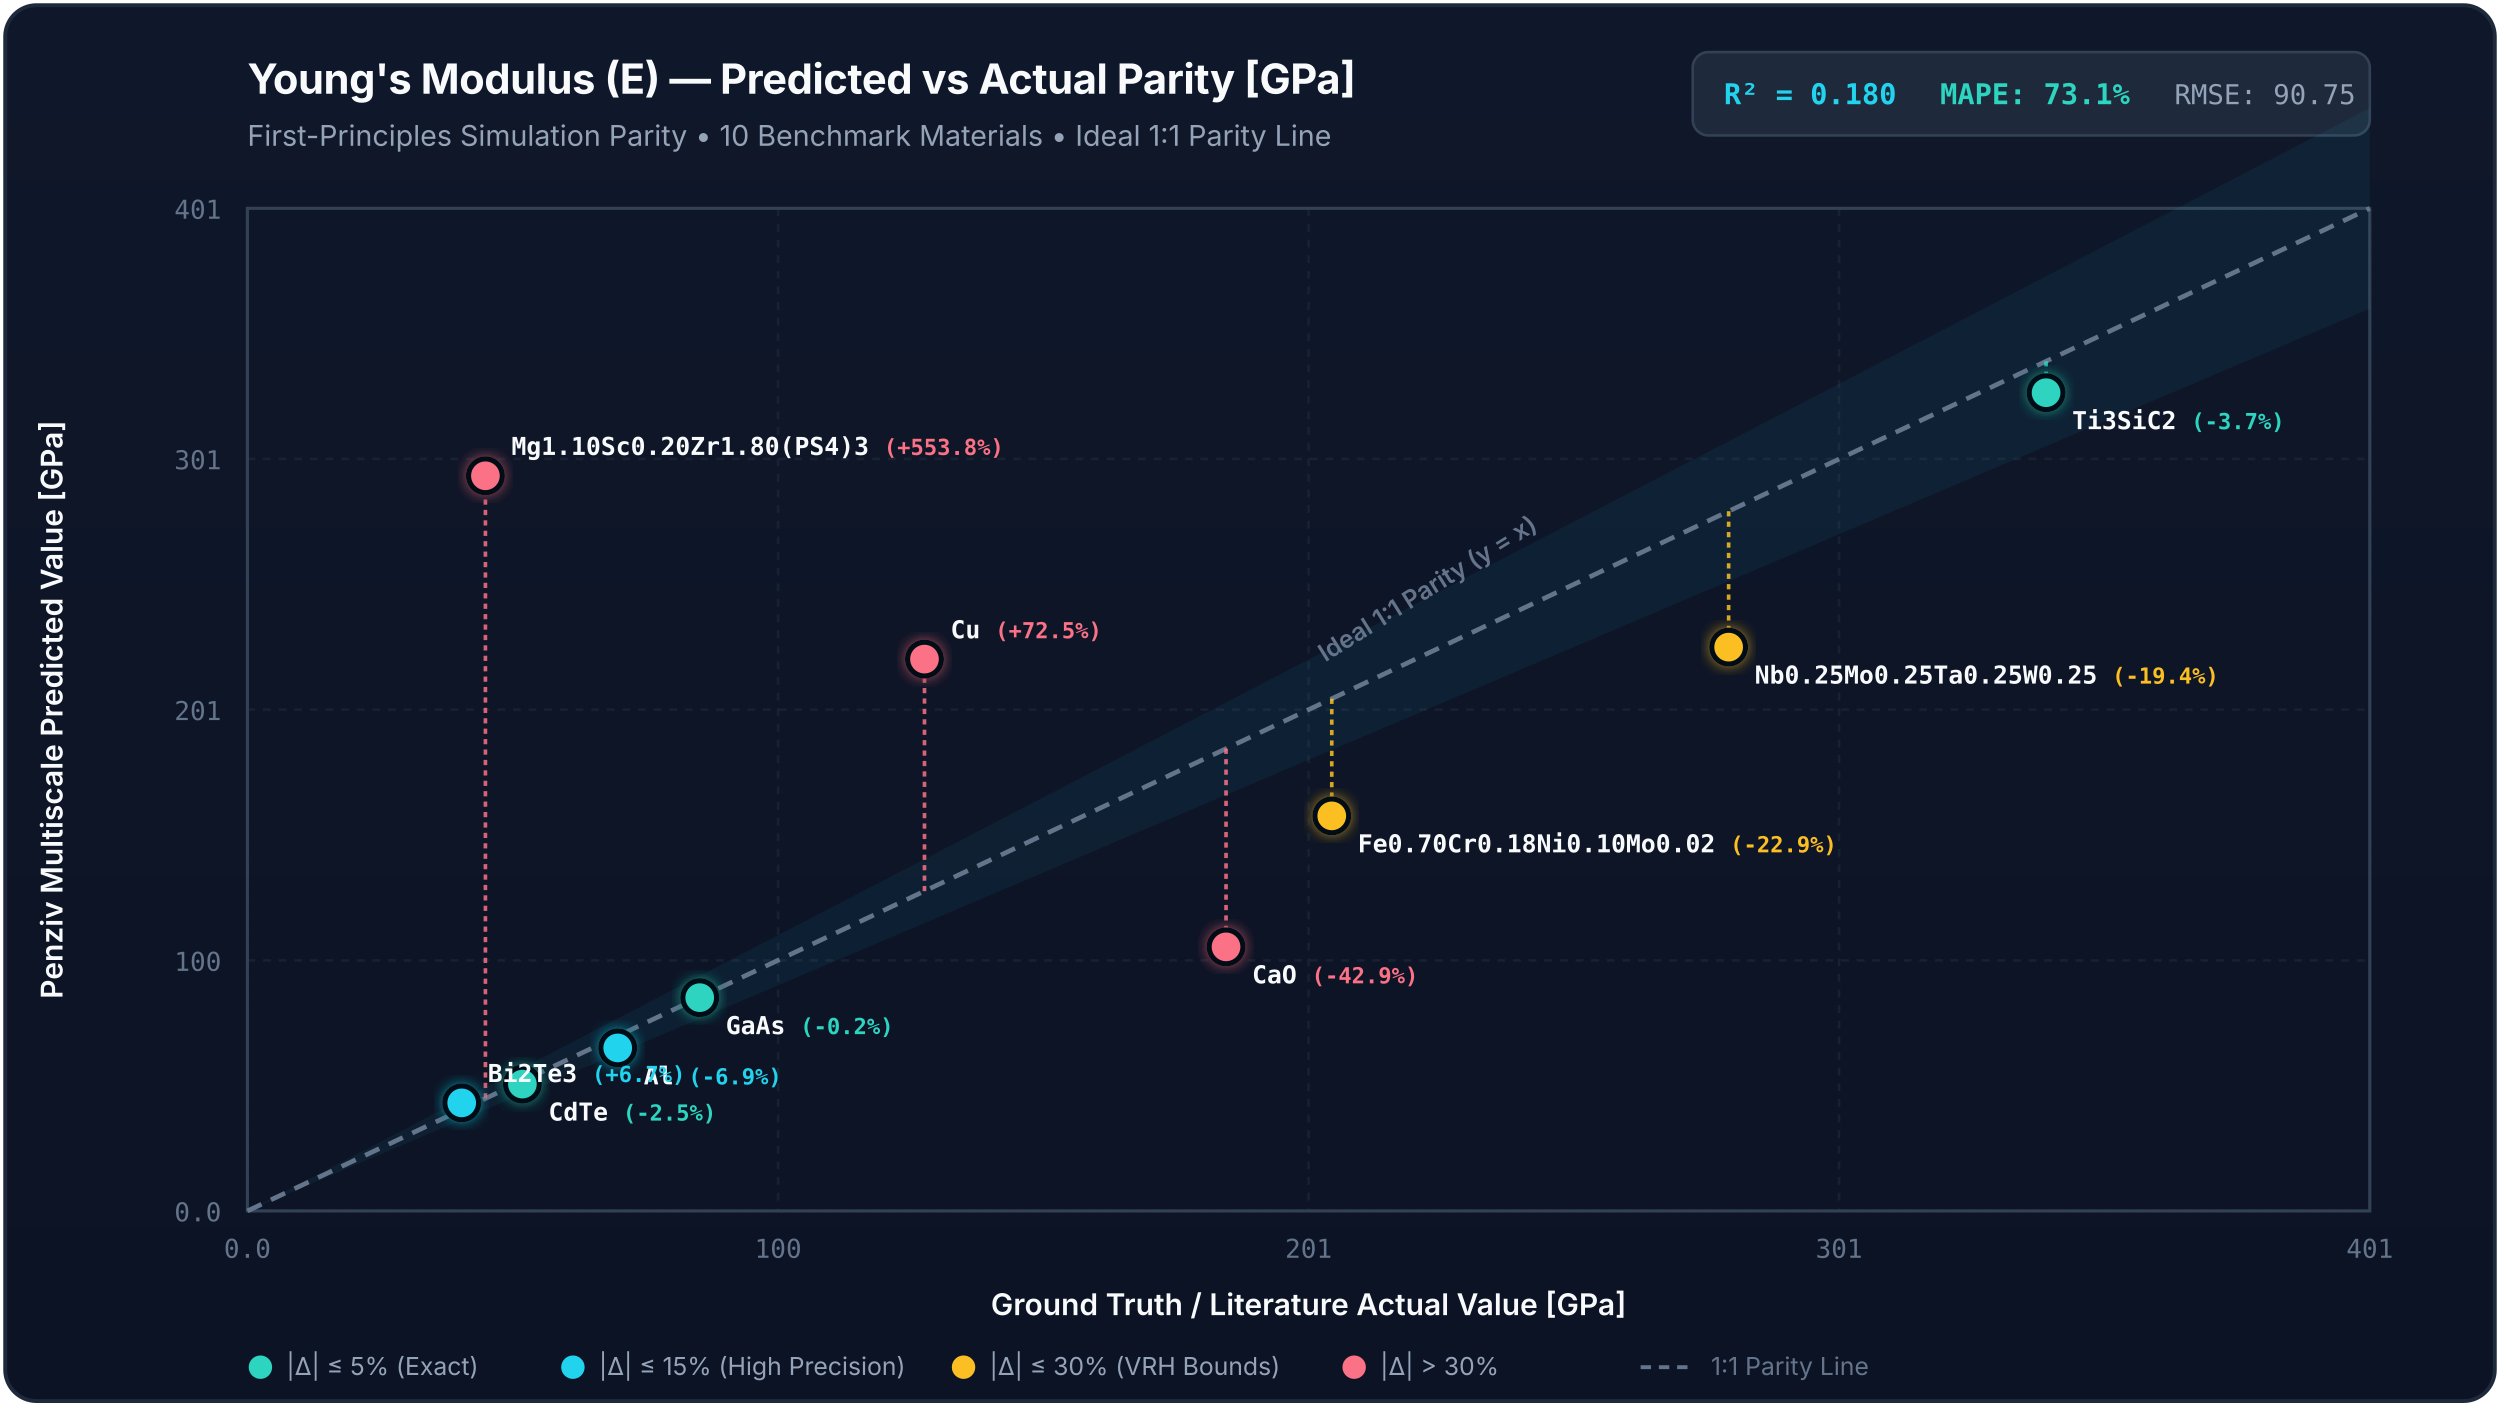
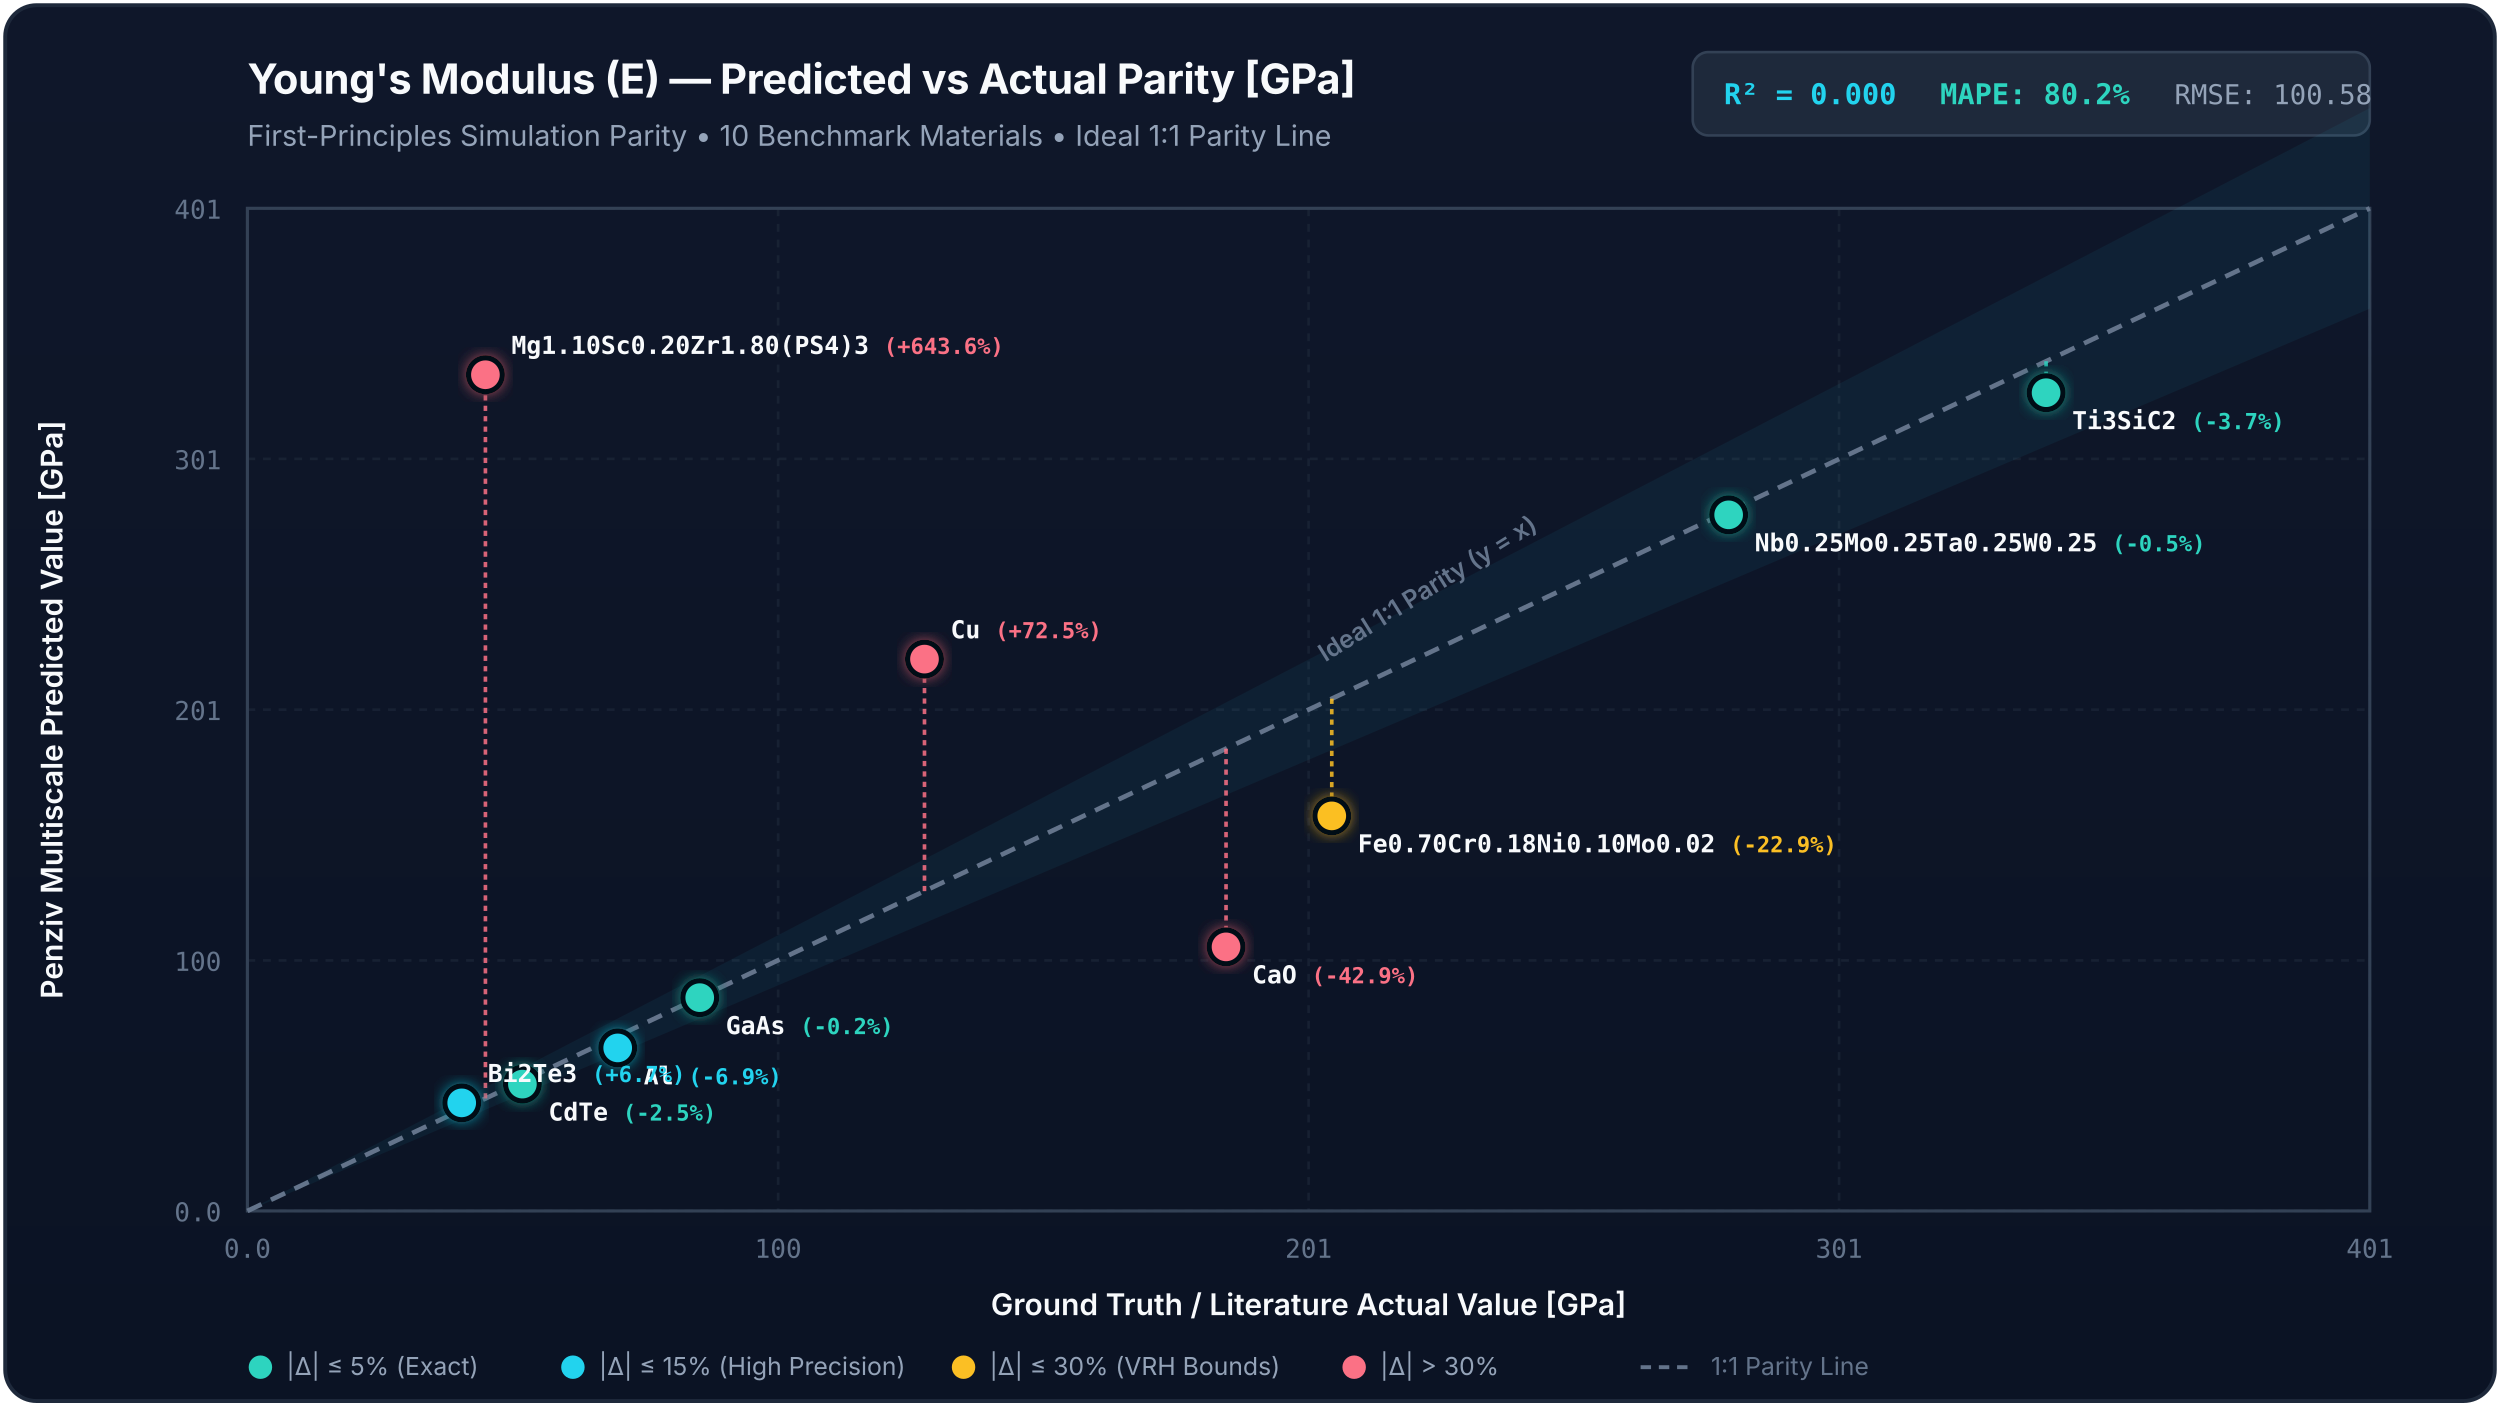
<svg xmlns="http://www.w3.org/2000/svg" viewBox="0 0 960 540" width="100%" height="auto" style="background-color: #040D18; border-radius: 12px; font-family: Inter, -apple-system, sans-serif;">
  <defs>
    <linearGradient id="gradParityCard" x1="0" y1="0" x2="0" y2="1">
      <stop offset="0%" stop-color="#0F172A" />
      <stop offset="100%" stop-color="#0B1324" />
    </linearGradient>
    <filter id="glowEffect" x="-30%" y="-30%" width="160%" height="160%">
      <feGaussianBlur stdDeviation="3" result="blur" />
      <feComposite in="SourceGraphic" in2="blur" operator="over" />
    </filter>
  </defs>
  <rect x="2" y="2" width="956" height="536" rx="12" fill="url(#gradParityCard)" stroke="#1E293B" stroke-width="1.5" />
  <text x="95" y="36" fill="#F8FAFC" font-size="16" font-weight="700" letter-spacing="-0.01em">Young's Modulus (E) — Predicted vs Actual Parity [GPa]</text>
  <text x="95" y="56" fill="#94A3B8" font-size="11">First-Principles Simulation Parity • 10 Benchmark Materials • Ideal 1:1 Parity Line</text>
  <g transform="translate(650, 20)">
    <rect width="260" height="32" rx="6" fill="#1E293B" stroke="#334155" stroke-width="1" />
-     <text x="12" y="20" fill="#22D3EE" font-family="JetBrains Mono, monospace" font-size="11" font-weight="700">R² = 0.180</text>
-     <text x="95" y="20" fill="#2DD4BF" font-family="JetBrains Mono, monospace" font-size="11" font-weight="700">MAPE: 73.1%</text>
-     <text x="185" y="20" fill="#94A3B8" font-family="JetBrains Mono, monospace" font-size="10.5">RMSE: 90.75</text>
+     <text x="12" y="20" fill="#22D3EE" font-family="JetBrains Mono, monospace" font-size="11" font-weight="700">R² = 0.000</text>
+     <text x="95" y="20" fill="#2DD4BF" font-family="JetBrains Mono, monospace" font-size="11" font-weight="700">MAPE: 80.2%</text>
+     <text x="185" y="20" fill="#94A3B8" font-family="JetBrains Mono, monospace" font-size="10.5">RMSE: 100.58</text>
  </g>
  <line x1="95.0" y1="80" x2="95.0" y2="465" stroke="#1E293B" stroke-width="1" stroke-dasharray="3,3" opacity="0.6" />
  <line x1="95" y1="465.0" x2="910" y2="465.0" stroke="#1E293B" stroke-width="1" stroke-dasharray="3,3" opacity="0.6" />
  <text x="85" y="469.0" fill="#64748B" font-family="JetBrains Mono, monospace" font-size="10" text-anchor="end">0.0</text>
  <text x="95.0" y="483.0" fill="#64748B" font-family="JetBrains Mono, monospace" font-size="10" text-anchor="middle">0.0</text>
  <line x1="298.8" y1="80" x2="298.8" y2="465" stroke="#1E293B" stroke-width="1" stroke-dasharray="3,3" opacity="0.6" />
  <line x1="95" y1="368.8" x2="910" y2="368.8" stroke="#1E293B" stroke-width="1" stroke-dasharray="3,3" opacity="0.6" />
  <text x="85" y="372.8" fill="#64748B" font-family="JetBrains Mono, monospace" font-size="10" text-anchor="end">100</text>
  <text x="298.8" y="483.0" fill="#64748B" font-family="JetBrains Mono, monospace" font-size="10" text-anchor="middle">100</text>
  <line x1="502.5" y1="80" x2="502.5" y2="465" stroke="#1E293B" stroke-width="1" stroke-dasharray="3,3" opacity="0.6" />
  <line x1="95" y1="272.5" x2="910" y2="272.5" stroke="#1E293B" stroke-width="1" stroke-dasharray="3,3" opacity="0.6" />
  <text x="85" y="276.5" fill="#64748B" font-family="JetBrains Mono, monospace" font-size="10" text-anchor="end">201</text>
  <text x="502.5" y="483.0" fill="#64748B" font-family="JetBrains Mono, monospace" font-size="10" text-anchor="middle">201</text>
  <line x1="706.2" y1="80" x2="706.2" y2="465" stroke="#1E293B" stroke-width="1" stroke-dasharray="3,3" opacity="0.6" />
  <line x1="95" y1="176.2" x2="910" y2="176.2" stroke="#1E293B" stroke-width="1" stroke-dasharray="3,3" opacity="0.6" />
  <text x="85" y="180.2" fill="#64748B" font-family="JetBrains Mono, monospace" font-size="10" text-anchor="end">301</text>
  <text x="706.2" y="483.0" fill="#64748B" font-family="JetBrains Mono, monospace" font-size="10" text-anchor="middle">301</text>
  <line x1="910.0" y1="80" x2="910.0" y2="465" stroke="#1E293B" stroke-width="1" stroke-dasharray="3,3" opacity="0.6" />
  <line x1="95" y1="80.0" x2="910" y2="80.0" stroke="#1E293B" stroke-width="1" stroke-dasharray="3,3" opacity="0.6" />
  <text x="85" y="84.0" fill="#64748B" font-family="JetBrains Mono, monospace" font-size="10" text-anchor="end">401</text>
  <text x="910.0" y="483.0" fill="#64748B" font-family="JetBrains Mono, monospace" font-size="10" text-anchor="middle">401</text>
  <rect x="95" y="80" width="815" height="385" fill="none" stroke="#334155" stroke-width="1.2" />
  <polygon points="95.0,465.0 910.0,41.5 910.0,118.5 95.0,465.0" fill="#22D3EE" opacity="0.06" />
  <line x1="95.0" y1="465.0" x2="910.0" y2="80.0" stroke="#64748B" stroke-width="1.8" stroke-dasharray="6,4" />
  <text x="517.5" y="260.5" fill="#64748B" font-size="9.5" font-weight="600" transform="rotate(-32 502.5 272.5)">Ideal 1:1 Parity (y = x)</text>
  <text x="502.5" y="505.0" fill="#F8FAFC" font-size="11.5" font-weight="600" text-anchor="middle">Ground Truth / Literature Actual Value  [GPa]</text>
  <text x="24" y="272.5" fill="#F8FAFC" font-size="11.5" font-weight="600" text-anchor="middle" transform="rotate(-90 24 272.5)">Penziv Multiscale Predicted Value  [GPa]</text>
  <line x1="355.0" y1="342.2" x2="355.0" y2="253.1" stroke="#FB7185" stroke-width="1.4" stroke-dasharray="2,2" opacity="0.85" />
  <circle cx="355.0" cy="253.1" r="6.5" fill="#FB7185" stroke="#040D18" stroke-width="2" filter="url(#glowEffect)" />
  <text x="365.0" y="245.1" fill="#F8FAFC" font-family="JetBrains Mono, monospace" font-size="9.5" font-weight="700" text-anchor="start">Cu <tspan fill="#FB7185" font-size="8.5">(+72.5%)</tspan>
  </text>
  <line x1="237.2" y1="397.8" x2="237.2" y2="402.4" stroke="#22D3EE" stroke-width="1.4" stroke-dasharray="2,2" opacity="0.85" />
  <circle cx="237.2" cy="402.4" r="6.5" fill="#22D3EE" stroke="#040D18" stroke-width="2" filter="url(#glowEffect)" />
  <text x="247.2" y="416.4" fill="#F8FAFC" font-family="JetBrains Mono, monospace" font-size="9.5" font-weight="700" text-anchor="start">Al <tspan fill="#22D3EE" font-size="8.5">(-6.9%)</tspan>
  </text>
  <line x1="470.8" y1="287.5" x2="470.8" y2="363.6" stroke="#FB7185" stroke-width="1.4" stroke-dasharray="2,2" opacity="0.85" />
  <circle cx="470.8" cy="363.6" r="6.5" fill="#FB7185" stroke="#040D18" stroke-width="2" filter="url(#glowEffect)" />
  <text x="480.8" y="377.6" fill="#F8FAFC" font-family="JetBrains Mono, monospace" font-size="9.5" font-weight="700" text-anchor="start">CaO <tspan fill="#FB7185" font-size="8.5">(-42.9%)</tspan>
  </text>
  <line x1="511.4" y1="268.3" x2="511.4" y2="313.3" stroke="#FBBF24" stroke-width="1.4" stroke-dasharray="2,2" opacity="0.85" />
  <circle cx="511.4" cy="313.3" r="6.5" fill="#FBBF24" stroke="#040D18" stroke-width="2" filter="url(#glowEffect)" />
  <text x="521.4" y="327.3" fill="#F8FAFC" font-family="JetBrains Mono, monospace" font-size="9.5" font-weight="700" text-anchor="start">Fe0.70Cr0.18Ni0.10Mo0.02 <tspan fill="#FBBF24" font-size="8.5">(-22.9%)</tspan>
  </text>
  <line x1="785.7" y1="138.7" x2="785.7" y2="150.8" stroke="#2DD4BF" stroke-width="1.4" stroke-dasharray="2,2" opacity="0.85" />
  <circle cx="785.7" cy="150.8" r="6.5" fill="#2DD4BF" stroke="#040D18" stroke-width="2" filter="url(#glowEffect)" />
  <text x="795.7" y="164.8" fill="#F8FAFC" font-family="JetBrains Mono, monospace" font-size="9.5" font-weight="700" text-anchor="start">Ti3SiC2 <tspan fill="#2DD4BF" font-size="8.5">(-3.7%)</tspan>
  </text>
-   <line x1="663.8" y1="196.3" x2="663.8" y2="248.5" stroke="#FBBF24" stroke-width="1.4" stroke-dasharray="2,2" opacity="0.85" />
-   <circle cx="663.8" cy="248.5" r="6.5" fill="#FBBF24" stroke="#040D18" stroke-width="2" filter="url(#glowEffect)" />
-   <text x="673.8" y="262.5" fill="#F8FAFC" font-family="JetBrains Mono, monospace" font-size="9.5" font-weight="700" text-anchor="start">Nb0.25Mo0.25Ta0.25W0.25 <tspan fill="#FBBF24" font-size="8.5">(-19.4%)</tspan>
+   <line x1="663.8" y1="196.3" x2="663.8" y2="197.7" stroke="#2DD4BF" stroke-width="1.4" stroke-dasharray="2,2" opacity="0.85" />
+   <circle cx="663.8" cy="197.7" r="6.5" fill="#2DD4BF" stroke="#040D18" stroke-width="2" filter="url(#glowEffect)" />
+   <text x="673.8" y="211.7" fill="#F8FAFC" font-family="JetBrains Mono, monospace" font-size="9.5" font-weight="700" text-anchor="start">Nb0.25Mo0.25Ta0.25W0.25 <tspan fill="#2DD4BF" font-size="8.5">(-0.5%)</tspan>
  </text>
-   <line x1="186.4" y1="421.8" x2="186.4" y2="182.7" stroke="#FB7185" stroke-width="1.4" stroke-dasharray="2,2" opacity="0.85" />
-   <circle cx="186.4" cy="182.7" r="6.5" fill="#FB7185" stroke="#040D18" stroke-width="2" filter="url(#glowEffect)" />
-   <text x="196.4" y="174.7" fill="#F8FAFC" font-family="JetBrains Mono, monospace" font-size="9.5" font-weight="700" text-anchor="start">Mg1.10Sc0.20Zr1.80(PS4)3 <tspan fill="#FB7185" font-size="8.5">(+553.8%)</tspan>
+   <line x1="186.4" y1="421.8" x2="186.4" y2="143.9" stroke="#FB7185" stroke-width="1.4" stroke-dasharray="2,2" opacity="0.85" />
+   <circle cx="186.4" cy="143.9" r="6.5" fill="#FB7185" stroke="#040D18" stroke-width="2" filter="url(#glowEffect)" />
+   <text x="196.4" y="135.9" fill="#F8FAFC" font-family="JetBrains Mono, monospace" font-size="9.5" font-weight="700" text-anchor="start">Mg1.10Sc0.20Zr1.80(PS4)3 <tspan fill="#FB7185" font-size="8.5">(+643.6%)</tspan>
  </text>
  <line x1="268.7" y1="383.0" x2="268.7" y2="383.1" stroke="#2DD4BF" stroke-width="1.4" stroke-dasharray="2,2" opacity="0.85" />
  <circle cx="268.7" cy="383.1" r="6.5" fill="#2DD4BF" stroke="#040D18" stroke-width="2" filter="url(#glowEffect)" />
  <text x="278.7" y="397.1" fill="#F8FAFC" font-family="JetBrains Mono, monospace" font-size="9.5" font-weight="700" text-anchor="start">GaAs <tspan fill="#2DD4BF" font-size="8.5">(-0.2%)</tspan>
  </text>
  <line x1="200.6" y1="415.1" x2="200.6" y2="416.3" stroke="#2DD4BF" stroke-width="1.4" stroke-dasharray="2,2" opacity="0.85" />
  <circle cx="200.6" cy="416.3" r="6.5" fill="#2DD4BF" stroke="#040D18" stroke-width="2" filter="url(#glowEffect)" />
  <text x="210.6" y="430.3" fill="#F8FAFC" font-family="JetBrains Mono, monospace" font-size="9.5" font-weight="700" text-anchor="start">CdTe <tspan fill="#2DD4BF" font-size="8.5">(-2.5%)</tspan>
  </text>
  <line x1="177.3" y1="426.1" x2="177.3" y2="423.5" stroke="#22D3EE" stroke-width="1.4" stroke-dasharray="2,2" opacity="0.85" />
  <circle cx="177.3" cy="423.5" r="6.5" fill="#22D3EE" stroke="#040D18" stroke-width="2" filter="url(#glowEffect)" />
  <text x="187.3" y="415.5" fill="#F8FAFC" font-family="JetBrains Mono, monospace" font-size="9.5" font-weight="700" text-anchor="start">Bi2Te3 <tspan fill="#22D3EE" font-size="8.5">(+6.7%)</tspan>
  </text>
  <g transform="translate(95, 528)" font-size="9.5">
    <circle cx="5" cy="-3" r="4.5" fill="#2DD4BF" />
    <text x="15" y="0" fill="#94A3B8">|Δ| ≤ 5% (Exact)</text>
    <circle cx="125" cy="-3" r="4.5" fill="#22D3EE" />
    <text x="135" y="0" fill="#94A3B8">|Δ| ≤ 15% (High Precision)</text>
    <circle cx="275" cy="-3" r="4.5" fill="#FBBF24" />
    <text x="285" y="0" fill="#94A3B8">|Δ| ≤ 30% (VRH Bounds)</text>
    <circle cx="425" cy="-3" r="4.5" fill="#FB7185" />
    <text x="435" y="0" fill="#94A3B8">|Δ| &gt; 30%</text>
    <line x1="535" y1="-3" x2="555" y2="-3" stroke="#64748B" stroke-dasharray="4,3" stroke-width="1.5" />
    <text x="562" y="0" fill="#64748B">1:1 Parity Line</text>
  </g>
</svg>
